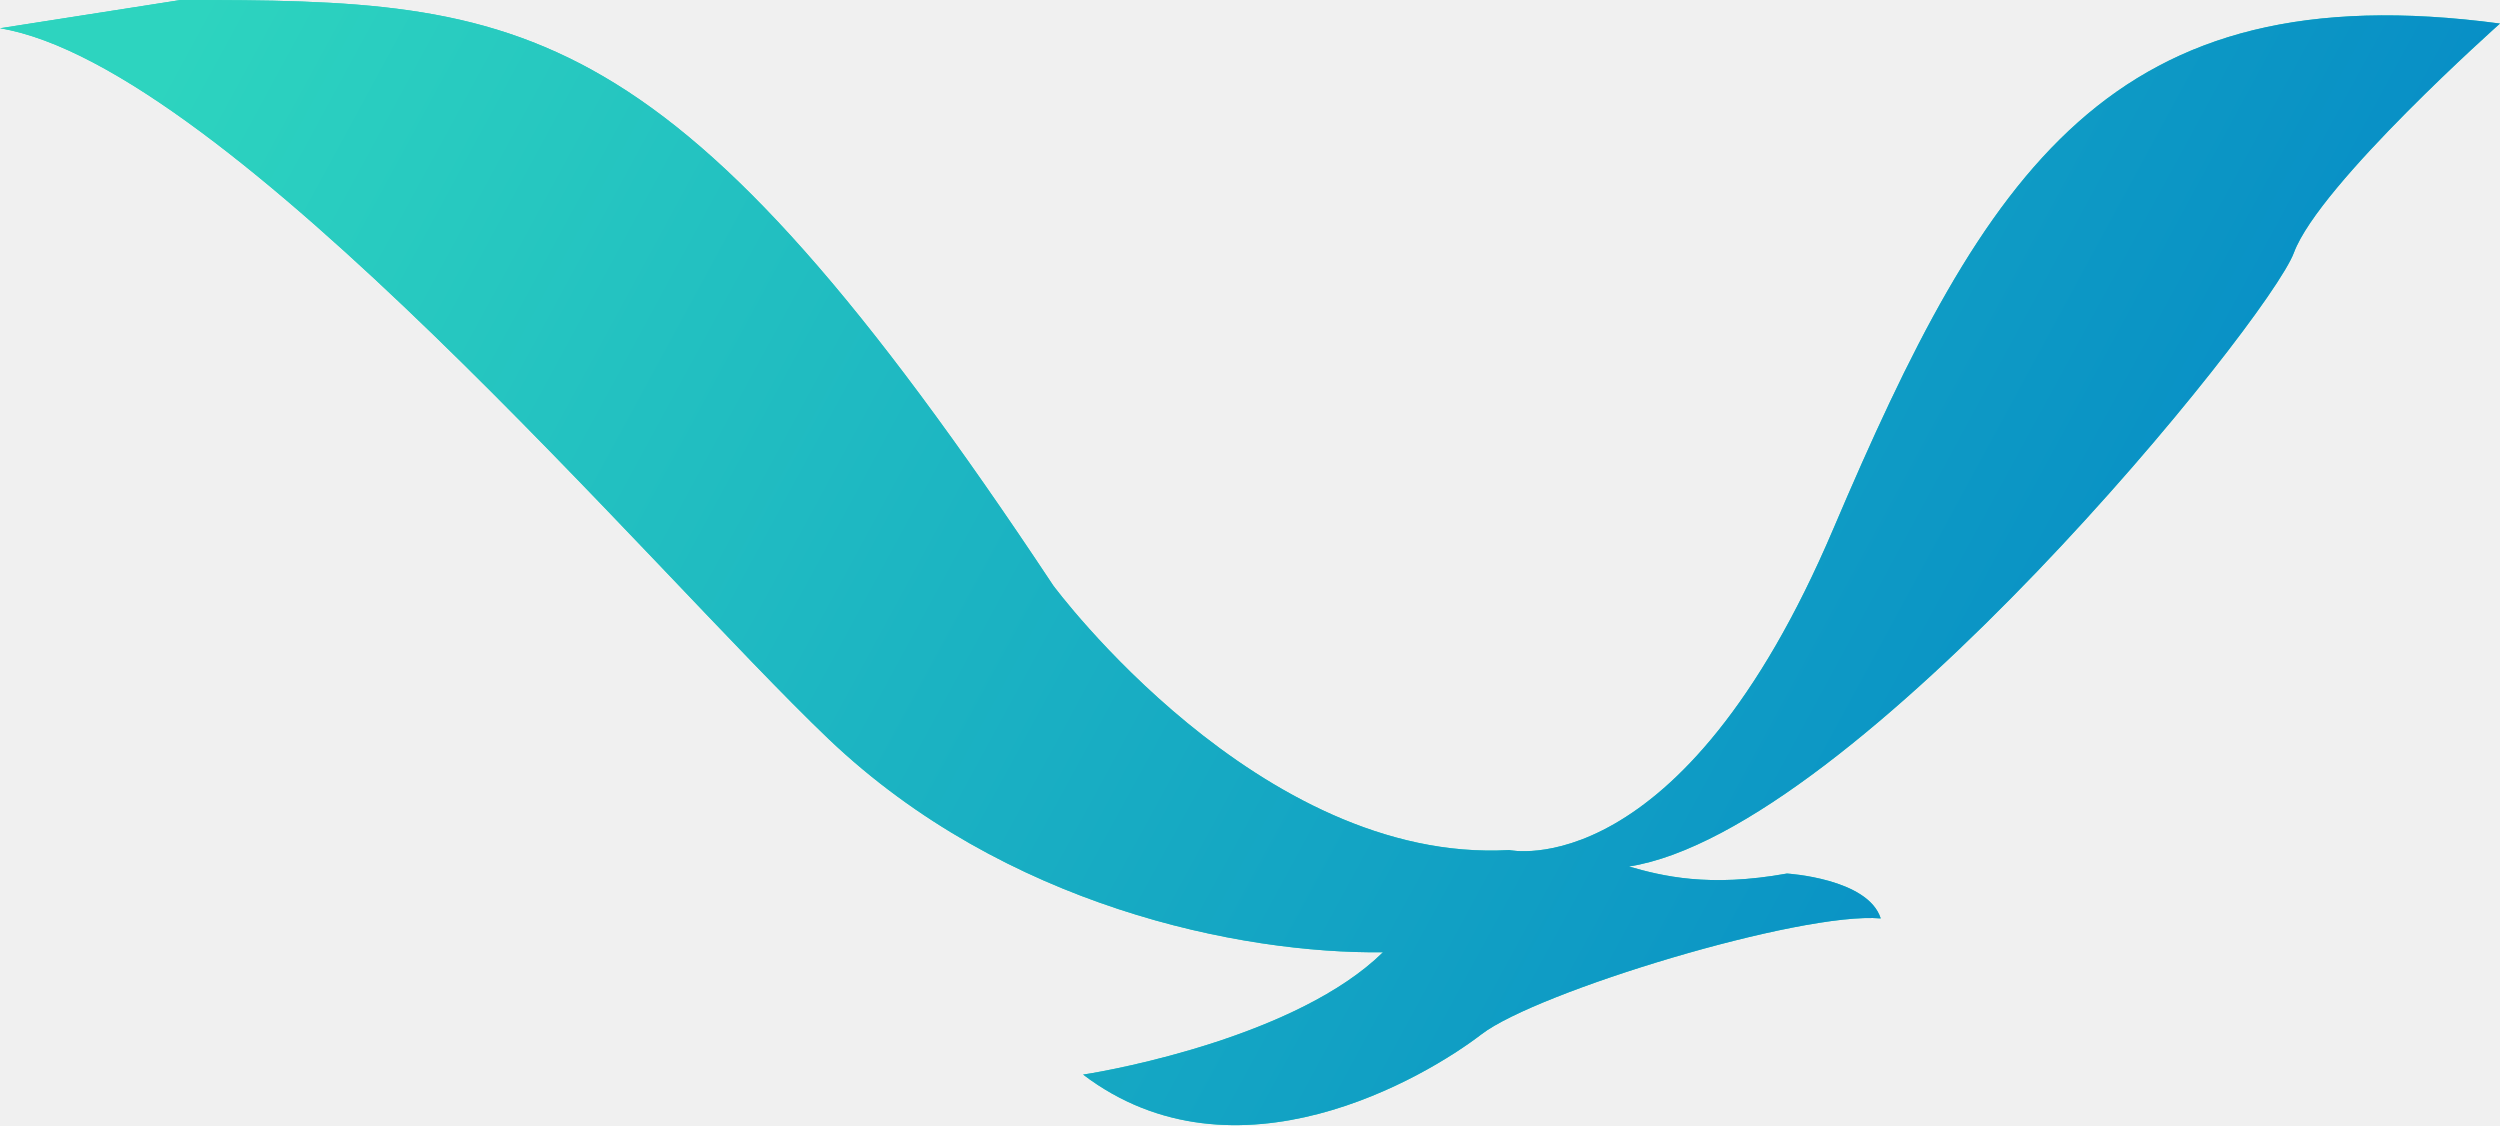
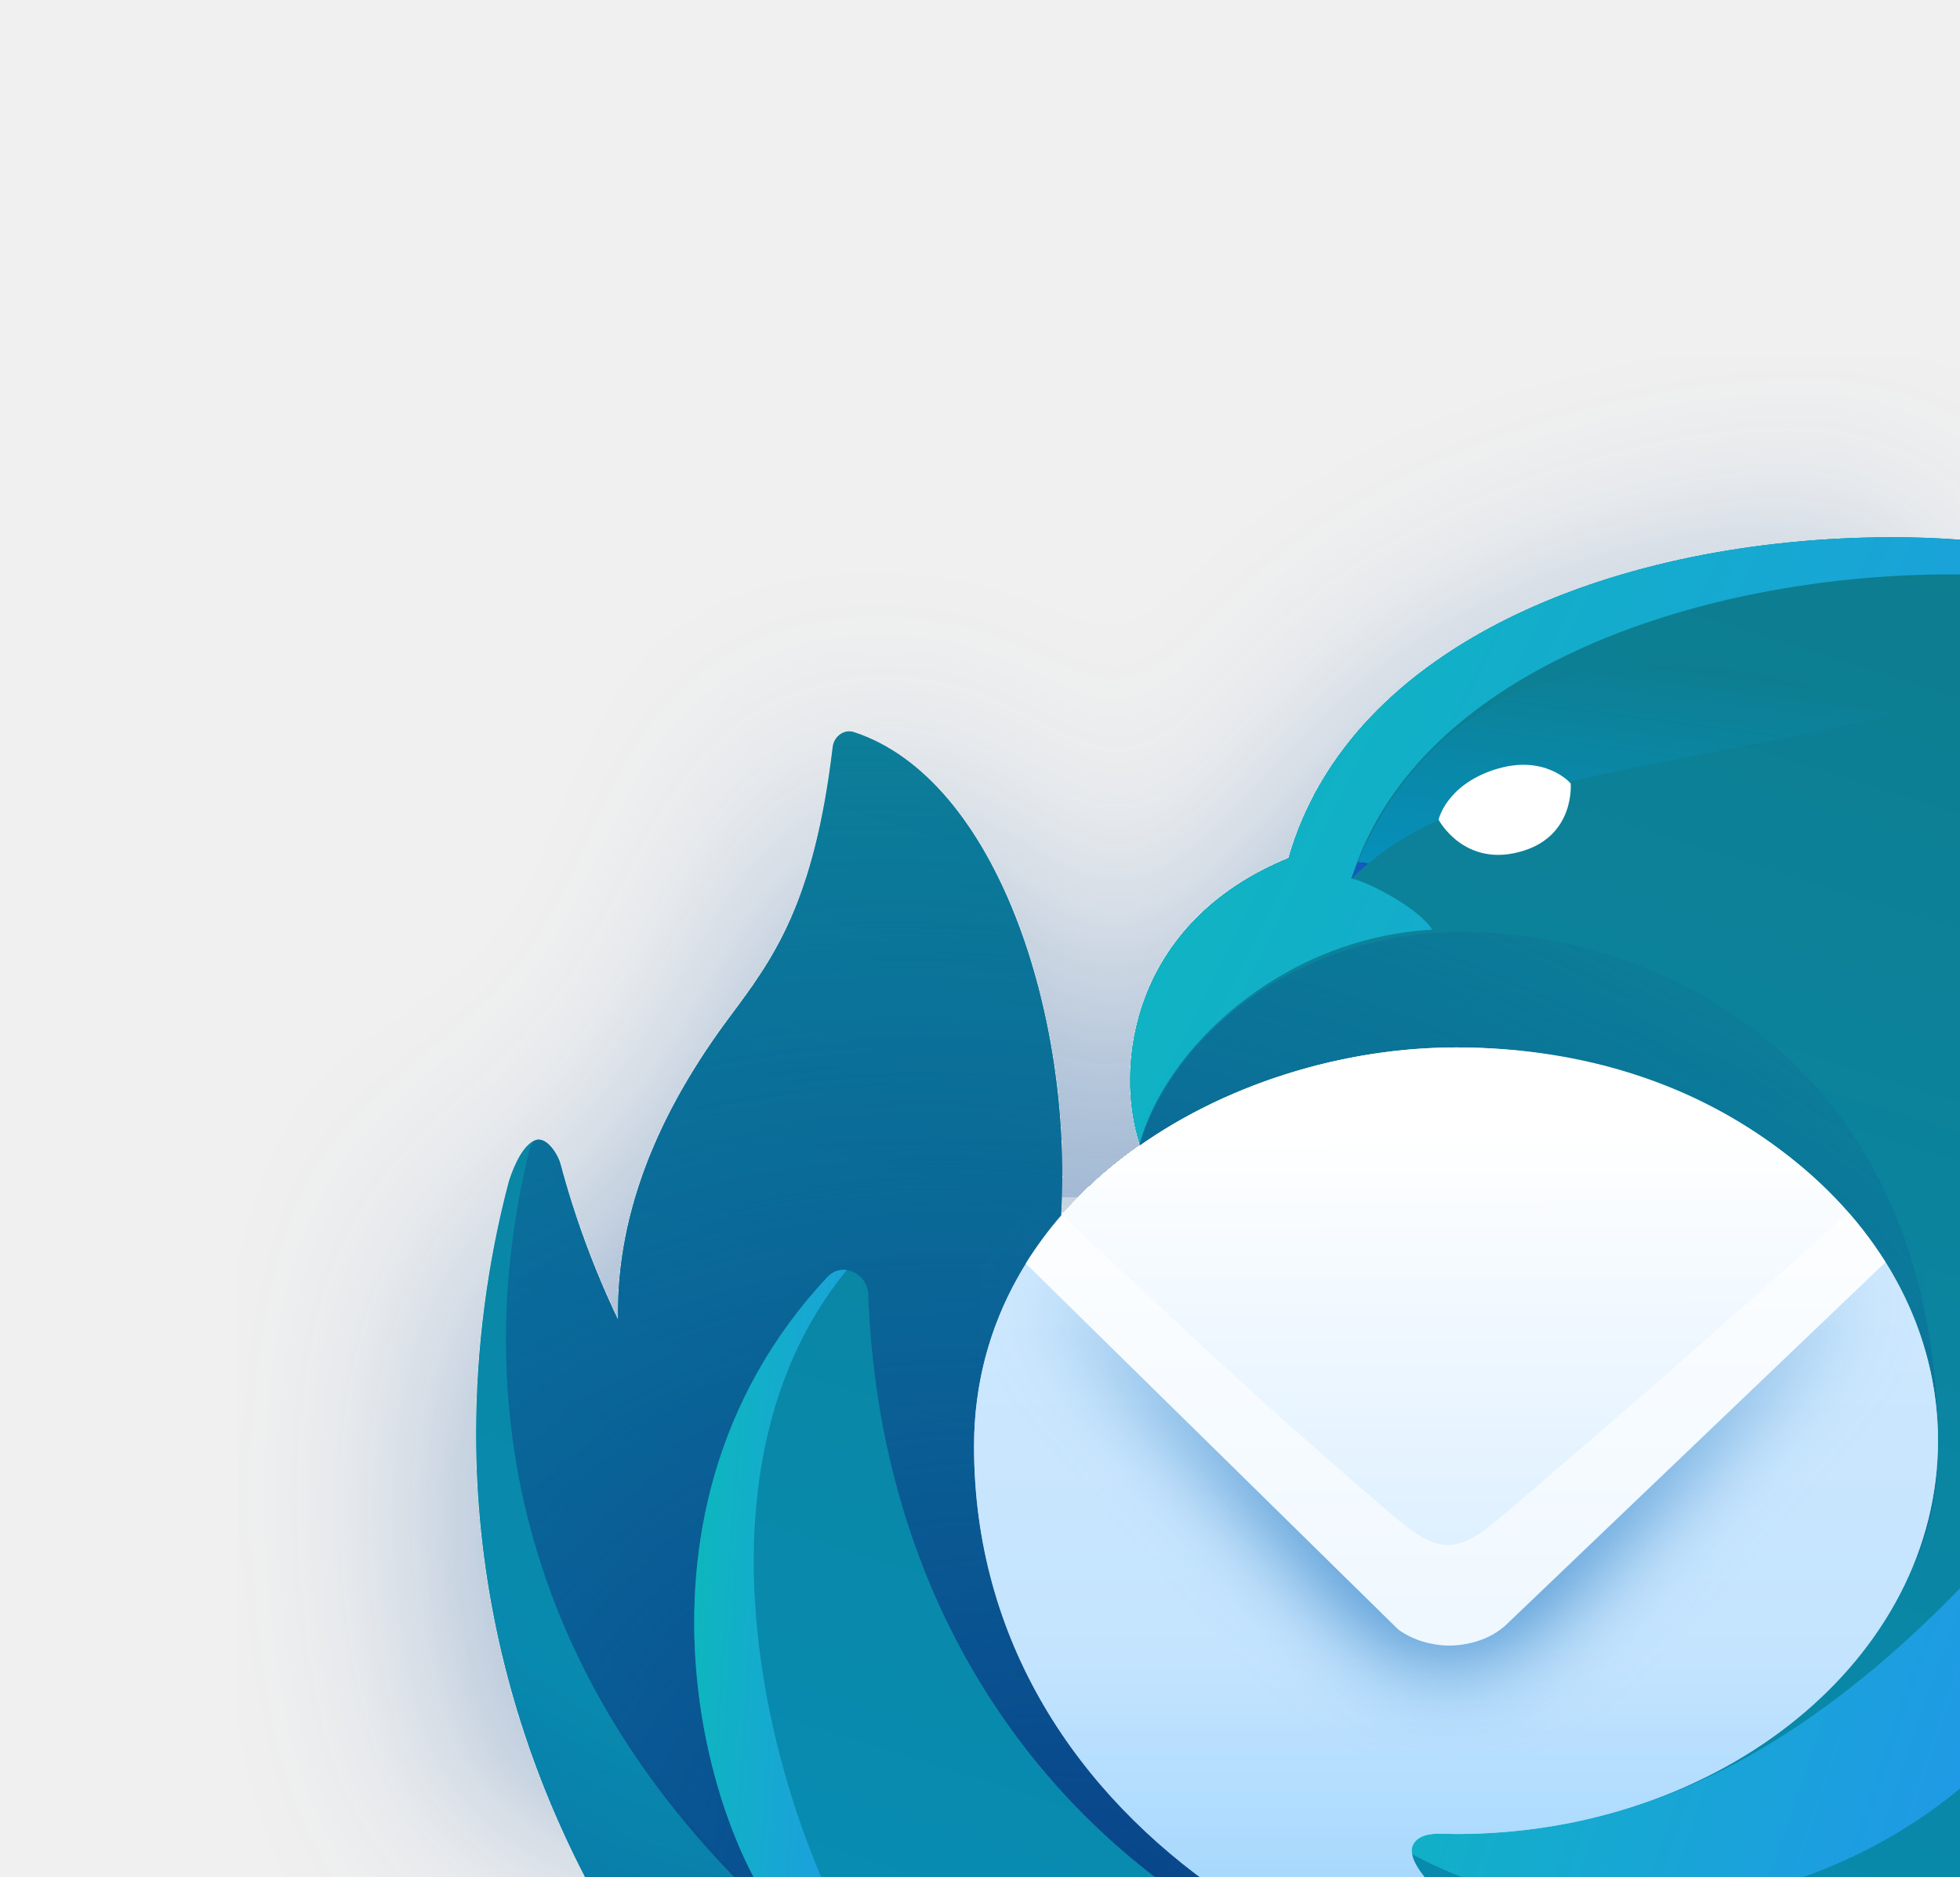
- <svg xmlns="http://www.w3.org/2000/svg" width="791" height="356" viewBox="0 0 791 356" fill="none">
-   <path d="M57.144 0C167.022 0 212.384 2.951 333.259 185.272C333.259 185.272 398.436 273.437 477.538 268.957C477.538 268.957 531.771 280.868 580.062 167.351C628.405 53.781 667.947 -8.978 791 7.449C791 7.449 733.874 58.243 725.805 79.915C717.754 101.588 586.911 262.965 515.39 274.166C525.881 277.153 540.555 280.868 565.388 276.388C565.388 276.388 591.024 277.917 595.067 290.593C569.815 288.371 486.321 313.777 468.755 327.235C451.206 340.729 390.96 376.642 342.687 340C353.004 338.454 410.827 327.591 437.578 301.296C392.581 301.829 317.906 286.878 262.191 233.844C206.581 180.792 71.782 20.89 0 8.943L57.144 0Z" fill="#2dd4bf" />
-   <path d="M57.144 0C167.022 0 212.384 2.951 333.259 185.272C333.259 185.272 398.436 273.437 477.538 268.957C477.538 268.957 531.771 280.868 580.062 167.351C628.405 53.781 667.947 -8.978 791 7.449C791 7.449 733.874 58.243 725.805 79.915C717.754 101.588 586.911 262.965 515.39 274.166C525.881 277.153 540.555 280.868 565.388 276.388C565.388 276.388 591.024 277.917 595.067 290.593C569.815 288.371 486.321 313.777 468.755 327.235C451.206 340.729 390.96 376.642 342.687 340C353.004 338.454 410.827 327.591 437.578 301.296C392.581 301.829 317.906 286.878 262.191 233.844C206.581 180.792 71.782 20.89 0 8.943L57.144 0Z" fill="url(#paint0_linear_128_30)" />
+ <svg xmlns="http://www.w3.org/2000/svg" fill="none">
+   <g id="TB Logo">
+     <g id="Boundary" filter="url(#filter0_d_5013_440)">
+       <g id="Body">
+         <path id="Intersect" d="M28.756 19.156L28.76 19.156C30.137 14.341 36.14 11.99 42.257 11.99C46.483 11.99 50.278 13.328 52.879 15.453C51.268 15.532 49.735 15.848 48.332 16.356C50.434 17.137 52.239 18.339 53.578 19.826C52.69 19.673 51.769 19.592 50.825 19.592C50.723 19.592 50.621 19.593 50.52 19.595C52.951 23.12 54.375 27.394 54.375 32C54.375 44.081 44.581 53.875 32.5 53.875C20.605 53.875 10.625 43.916 10.625 32C10.625 30.118 10.876 28.174 11.361 26.353C11.488 25.97 11.665 25.603 11.901 25.469C12.197 25.301 12.465 25.802 12.508 25.965C12.829 27.169 13.261 28.333 13.793 29.448C13.747 26.95 14.814 24.675 16.282 22.707C17.26 21.396 18.167 20.18 18.586 16.672C18.614 16.436 18.838 16.267 19.063 16.34C22.248 17.383 23.951 22.687 23.686 27.122C25.446 27.373 25.438 25.535 25.438 25.535C24.875 23.807 25.25 20.594 28.75 19.156L28.756 19.156Z" fill="url(#paint0_linear_5013_440)" />
+         <path id="Intersect_2" opacity="0.9" d="M53.66 26.429C54.192 38.461 44.301 48.834 32.24 48.834C20.95 48.834 11.698 40.107 10.861 29.031C10.713 30.054 10.633 31.099 10.626 32.162C10.712 44.014 20.668 53.875 32.5 53.875C44.582 53.875 54.375 44.081 54.375 32C54.375 30.075 54.127 28.208 53.66 26.429Z" fill="url(#paint1_radial_5013_440)" />
+         <path id="Intersect_3" d="M31.967 20.751C31.731 20.334 30.643 19.717 30.167 19.609C31.967 13.844 41.137 12.074 46.75 13.094C49.085 13.518 51.994 14.792 52.879 15.453C50.278 13.328 46.483 11.99 42.257 11.99C36.14 11.99 30.137 14.341 28.76 19.156L28.755 19.156L28.75 19.156C25.25 20.594 24.875 23.808 25.438 25.536C25.977 23.475 28.547 20.941 31.967 20.751Z" fill="url(#paint2_linear_5013_440)" />
+         <path id="Intersect_4" d="M38.324 16.769C33.411 17.736 31.805 18.052 30.16 19.615C32.007 14.725 36.722 13.735 42.34 15.963C40.793 16.283 39.469 16.544 38.324 16.769Z" fill="url(#paint3_linear_5013_440)" />
+         <path id="Intersect_5" d="M11.813 25.683C10.47 31.179 11.508 37.639 17.606 43.06C15.791 41.075 13.574 33.744 18.466 28.506C18.795 28.153 19.362 28.413 19.38 28.895C19.783 39.78 28.567 46.428 38.693 45.185C35.555 45.009 25.179 41.375 32.898 39.937C36.932 39.185 43.258 38.007 43.258 32.331C43.258 23.129 36.143 20.439 31.829 20.839C28.876 21.113 26.248 22.987 25.439 25.535C25.75 26.539 24.512 27.243 23.686 27.125C23.951 22.69 22.248 17.383 19.063 16.34C18.838 16.267 18.614 16.436 18.586 16.672C18.168 20.18 17.26 21.396 16.282 22.707C14.814 24.675 13.747 26.95 13.794 29.448C13.261 28.333 12.829 27.169 12.508 25.965C12.473 25.83 12.277 25.453 12.041 25.436C11.913 25.426 11.845 25.551 11.813 25.683Z" fill="url(#paint4_radial_5013_440)" />
+         <path id="Intersect_6" d="M30.186 40.494C36.126 45.317 48.072 41.701 48.072 29.974C43.249 37.284 37.107 42.326 30.186 40.494Z" fill="url(#paint5_linear_5013_440)" />
+         <path id="Intersect_7" d="M18.466 28.506C18.591 28.372 18.751 28.326 18.902 28.347C14.524 33.687 18.055 43.067 20.479 45.371C20.615 45.754 18.18 43.759 17.844 43.292C16 41.728 13.358 33.975 18.466 28.506Z" fill="url(#paint6_linear_5013_440)" />
+       </g>
+       <g id="Speech Balloon">
+         <path id="Intersect_8" d="M32.5 40.936C38.442 40.936 43.259 37.006 43.259 32.158C43.259 27.309 38.442 23.379 32.5 23.379C27.432 23.379 21.74 26.677 21.742 32.286C21.745 40.953 30.901 45.939 38.706 45.184C38.12 45.116 34.463 44.922 31.991 42.126C31.768 41.873 31.381 41.434 31.556 41.148C31.732 40.862 32.214 40.936 32.5 40.936Z" fill="url(#paint7_linear_5013_440)" />
+         <path id="Intersect_9" opacity="0.7" d="M32.5 40.935C38.442 40.935 43.259 37.005 43.259 32.157C43.259 30.677 42.809 29.282 42.016 28.059L33.478 35.814C32.882 36.356 31.877 36.356 31.281 35.814L22.901 28.203C22.172 29.375 21.742 30.743 21.742 32.285C21.745 40.953 30.901 45.939 38.706 45.184C38.671 45.18 38.624 45.175 38.567 45.17L38.567 45.17C37.682 45.083 34.313 44.753 31.991 42.125C31.768 41.873 31.381 41.433 31.556 41.148C31.704 40.907 32.067 40.921 32.35 40.931C32.404 40.934 32.455 40.935 32.5 40.935Z" fill="url(#paint8_linear_5013_440)" />
+         <g id="Deep Shadow" filter="url(#filter1_f_5013_440)">
+           <path fill-rule="evenodd" clip-rule="evenodd" d="M30.004 35.866C28.419 34.217 23.674 28.739 23.674 28.739L24.041 28.755L31.47 34.303C32.026 34.708 32.819 34.703 33.371 34.294L40.655 28.762L41.042 28.732C41.042 28.732 36.452 34.08 34.694 35.842C32.935 37.604 31.588 37.515 30.004 35.866Z" fill="#458FCD" />
+         </g>
+         <path id="Subtract" d="M33.556 36.316L42.078 28.18C40.274 25.397 36.946 23.379 32.506 23.379C28.831 23.379 24.825 25.113 22.902 28.203L31.157 36.316C31.753 36.857 32.96 36.857 33.556 36.316Z" fill="url(#paint9_linear_5013_440)" />
+         <path id="Intersect_10" opacity="0.6" d="M42.087 28.169L33.584 36.304C32.83 36.84 32.027 36.88 31.234 36.393L22.895 28.199C23.13 27.82 23.398 27.457 23.695 27.113C23.995 27.393 24.286 27.666 24.57 27.932C26.761 29.983 28.531 31.642 31.027 33.772C32.153 34.733 32.503 34.714 33.608 33.772C36.463 31.334 38.551 29.49 41.266 27.067C41.571 27.416 41.846 27.785 42.087 28.169Z" fill="white" />
+       </g>
+       <path id="Eye" d="M34.01 18.988C35.161 18.626 35.06 17.486 35.06 17.486C35.06 17.486 34.484 16.808 33.344 17.184C32.276 17.536 32.111 18.296 32.111 18.296C32.111 18.296 32.694 19.403 34.01 18.988Z" fill="white" />
+     </g>
+   </g>
  <defs>
-     <linearGradient id="paint0_linear_128_30" x1="63.28" y1="-4.64767e-05" x2="719.852" y2="355.923" gradientUnits="userSpaceOnUse">
-       <stop stop-color="#2dd4bf" />
-       <stop offset="1" stop-color="#0284c7" />
+     <filter id="filter0_d_5013_440" x="5.292" y="7.99" width="54.417" height="52.552" filterUnits="userSpaceOnUse" color-interpolation-filters="sRGB">
+       <feFlood flood-opacity="0" result="BackgroundImageFix" />
+       <feColorMatrix in="SourceAlpha" type="matrix" values="0 0 0 0 0 0 0 0 0 0 0 0 0 0 0 0 0 0 127 0" result="hardAlpha" />
+       <feOffset dy="1.333" />
+       <feGaussianBlur stdDeviation="2.667" />
+       <feComposite in2="hardAlpha" operator="out" />
+       <feColorMatrix type="matrix" values="0 0 0 0 0.001 0 0 0 0 0.276 0 0 0 0 0.6 0 0 0 0.39 0" />
+       <feBlend mode="normal" in2="BackgroundImageFix" result="effect1_dropShadow_5013_440" />
+       <feBlend mode="normal" in="SourceGraphic" in2="effect1_dropShadow_5013_440" result="shape" />
+     </filter>
+     <filter id="filter1_f_5013_440" x="21.674" y="26.732" width="21.368" height="12.401" filterUnits="userSpaceOnUse" color-interpolation-filters="sRGB">
+       <feFlood flood-opacity="0" result="BackgroundImageFix" />
+       <feBlend mode="normal" in="SourceGraphic" in2="BackgroundImageFix" result="shape" />
+       <feGaussianBlur stdDeviation="1" result="effect1_foregroundBlur_5013_440" />
+     </filter>
+     <linearGradient id="paint0_linear_5013_440" x1="28.559" y1="-8.64" x2="9.94" y2="50.172" gradientUnits="userSpaceOnUse">
+       <stop stop-color="#107781" />
+       <stop offset="1" stop-color="#0690BB" />
+       <stop offset="1" stop-color="#105BBC" />
+     </linearGradient>
+     <radialGradient id="paint1_radial_5013_440" cx="0" cy="0" r="1" gradientUnits="userSpaceOnUse" gradientTransform="translate(18.1612 29.0972) rotate(66.5179) scale(18.4973 17.72)">
+       <stop offset="0.526" stop-color="#0B4186" stop-opacity="0" />
+       <stop offset="1" stop-color="#0B4186" stop-opacity="0.45" />
+     </radialGradient>
+     <linearGradient id="paint2_linear_5013_440" x1="27.437" y1="11.99" x2="51.234" y2="23.842" gradientUnits="userSpaceOnUse">
+       <stop stop-color="#0DB7BD" />
+       <stop offset="1" stop-color="#2493EF" />
+     </linearGradient>
+     <linearGradient id="paint3_linear_5013_440" x1="35.153" y1="12.478" x2="34.209" y2="19.743" gradientUnits="userSpaceOnUse">
+       <stop stop-color="#107781" />
+       <stop offset="1" stop-color="#0690BB" />
+       <stop offset="1" stop-color="#105BBC" />
+     </linearGradient>
+     <radialGradient id="paint4_radial_5013_440" cx="0" cy="0" r="1" gradientUnits="userSpaceOnUse" gradientTransform="translate(24.2502 43.9187) rotate(-64.2627) scale(28.8575 35.6473)">
+       <stop offset="0.016" stop-color="#094188" />
+       <stop offset="0.967" stop-color="#0B4186" stop-opacity="0" />
+     </radialGradient>
+     <linearGradient id="paint5_linear_5013_440" x1="31.617" y1="29.974" x2="48.768" y2="35.915" gradientUnits="userSpaceOnUse">
+       <stop stop-color="#0DB7BD" />
+       <stop offset="1" stop-color="#2493EF" />
+     </linearGradient>
+     <linearGradient id="paint6_linear_5013_440" x1="15.895" y1="28.342" x2="21.226" y2="28.722" gradientUnits="userSpaceOnUse">
+       <stop stop-color="#0DB7BD" />
+       <stop offset="1" stop-color="#2493EF" />
+     </linearGradient>
+     <linearGradient id="paint7_linear_5013_440" x1="32.501" y1="26.594" x2="32.501" y2="45.094" gradientUnits="userSpaceOnUse">
+       <stop stop-color="white" />
+       <stop offset="0.905" stop-color="#BEE1FE" />
+       <stop offset="1" stop-color="#96CEFD" />
+     </linearGradient>
+     <linearGradient id="paint8_linear_5013_440" x1="32.847" y1="37.062" x2="32.847" y2="44.812" gradientUnits="userSpaceOnUse">
+       <stop stop-color="#BCE0FD" />
+       <stop offset="1" stop-color="#88CCFC" />
+     </linearGradient>
+     <linearGradient id="paint9_linear_5013_440" x1="32.465" y1="25.266" x2="32.49" y2="45.569" gradientUnits="userSpaceOnUse">
+       <stop stop-color="white" />
+       <stop offset="0.905" stop-color="#BEE1FE" />
+       <stop offset="1" stop-color="#96CEFD" />
    </linearGradient>
  </defs>
</svg>
